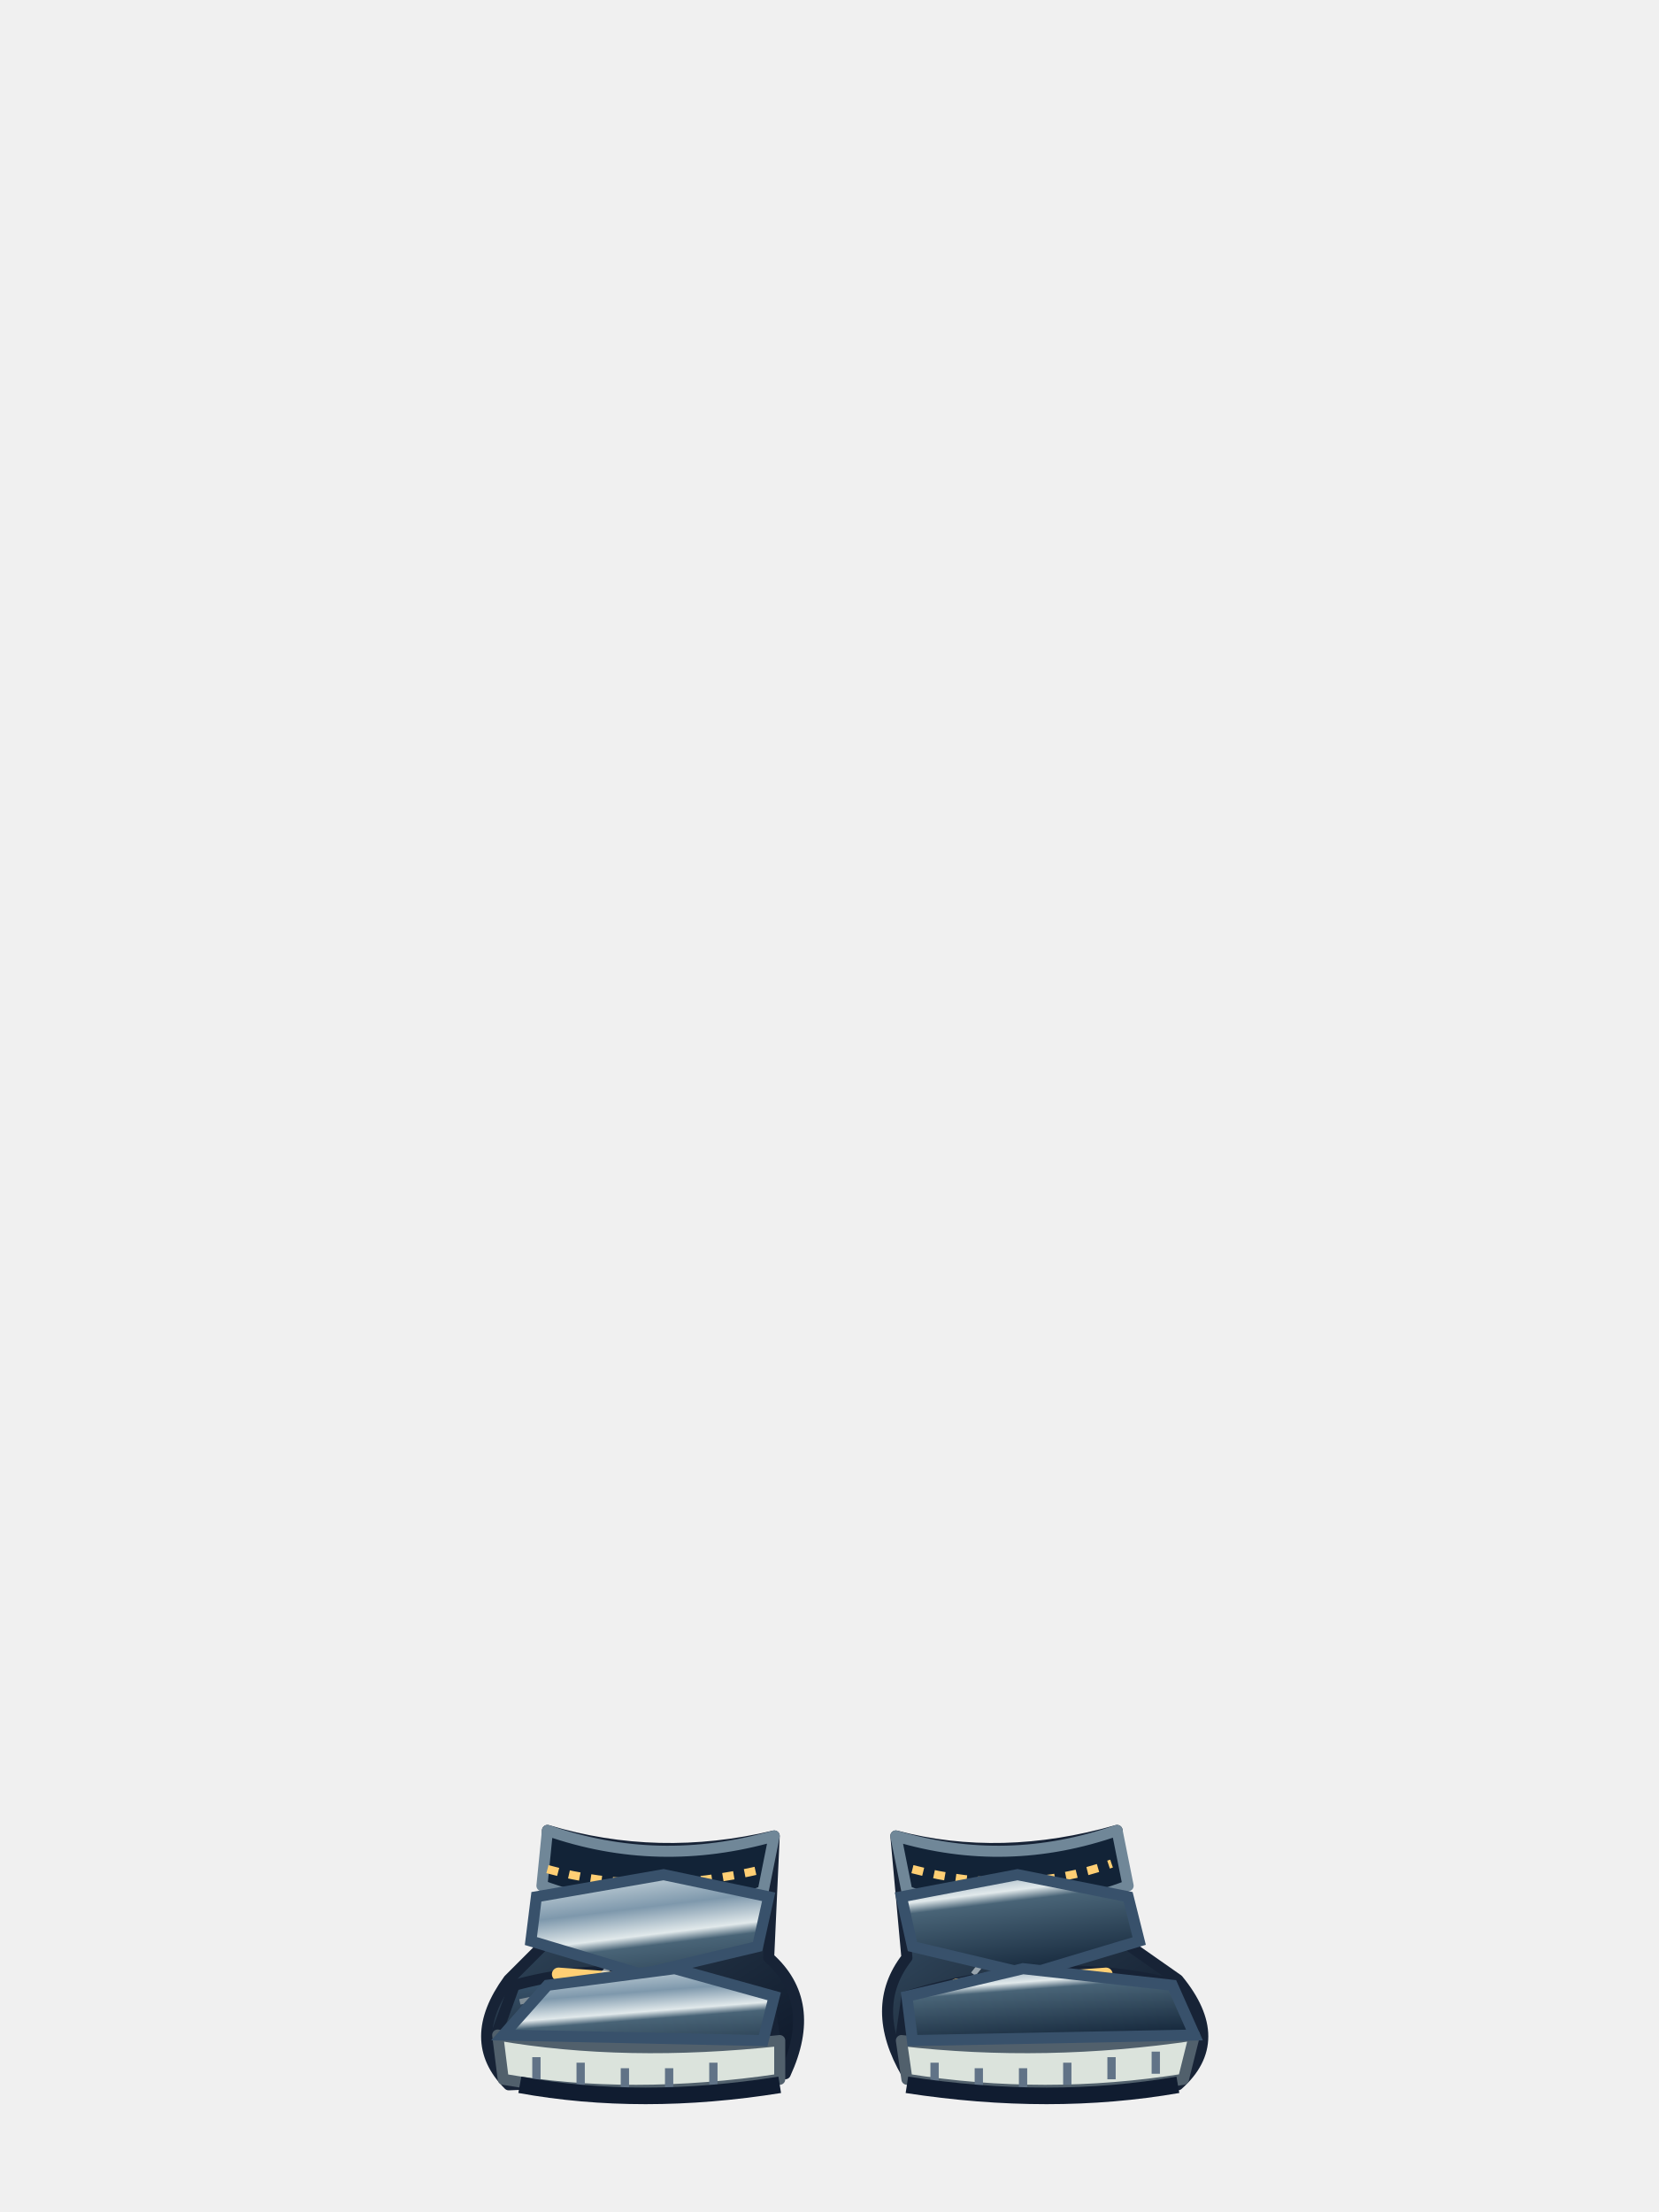
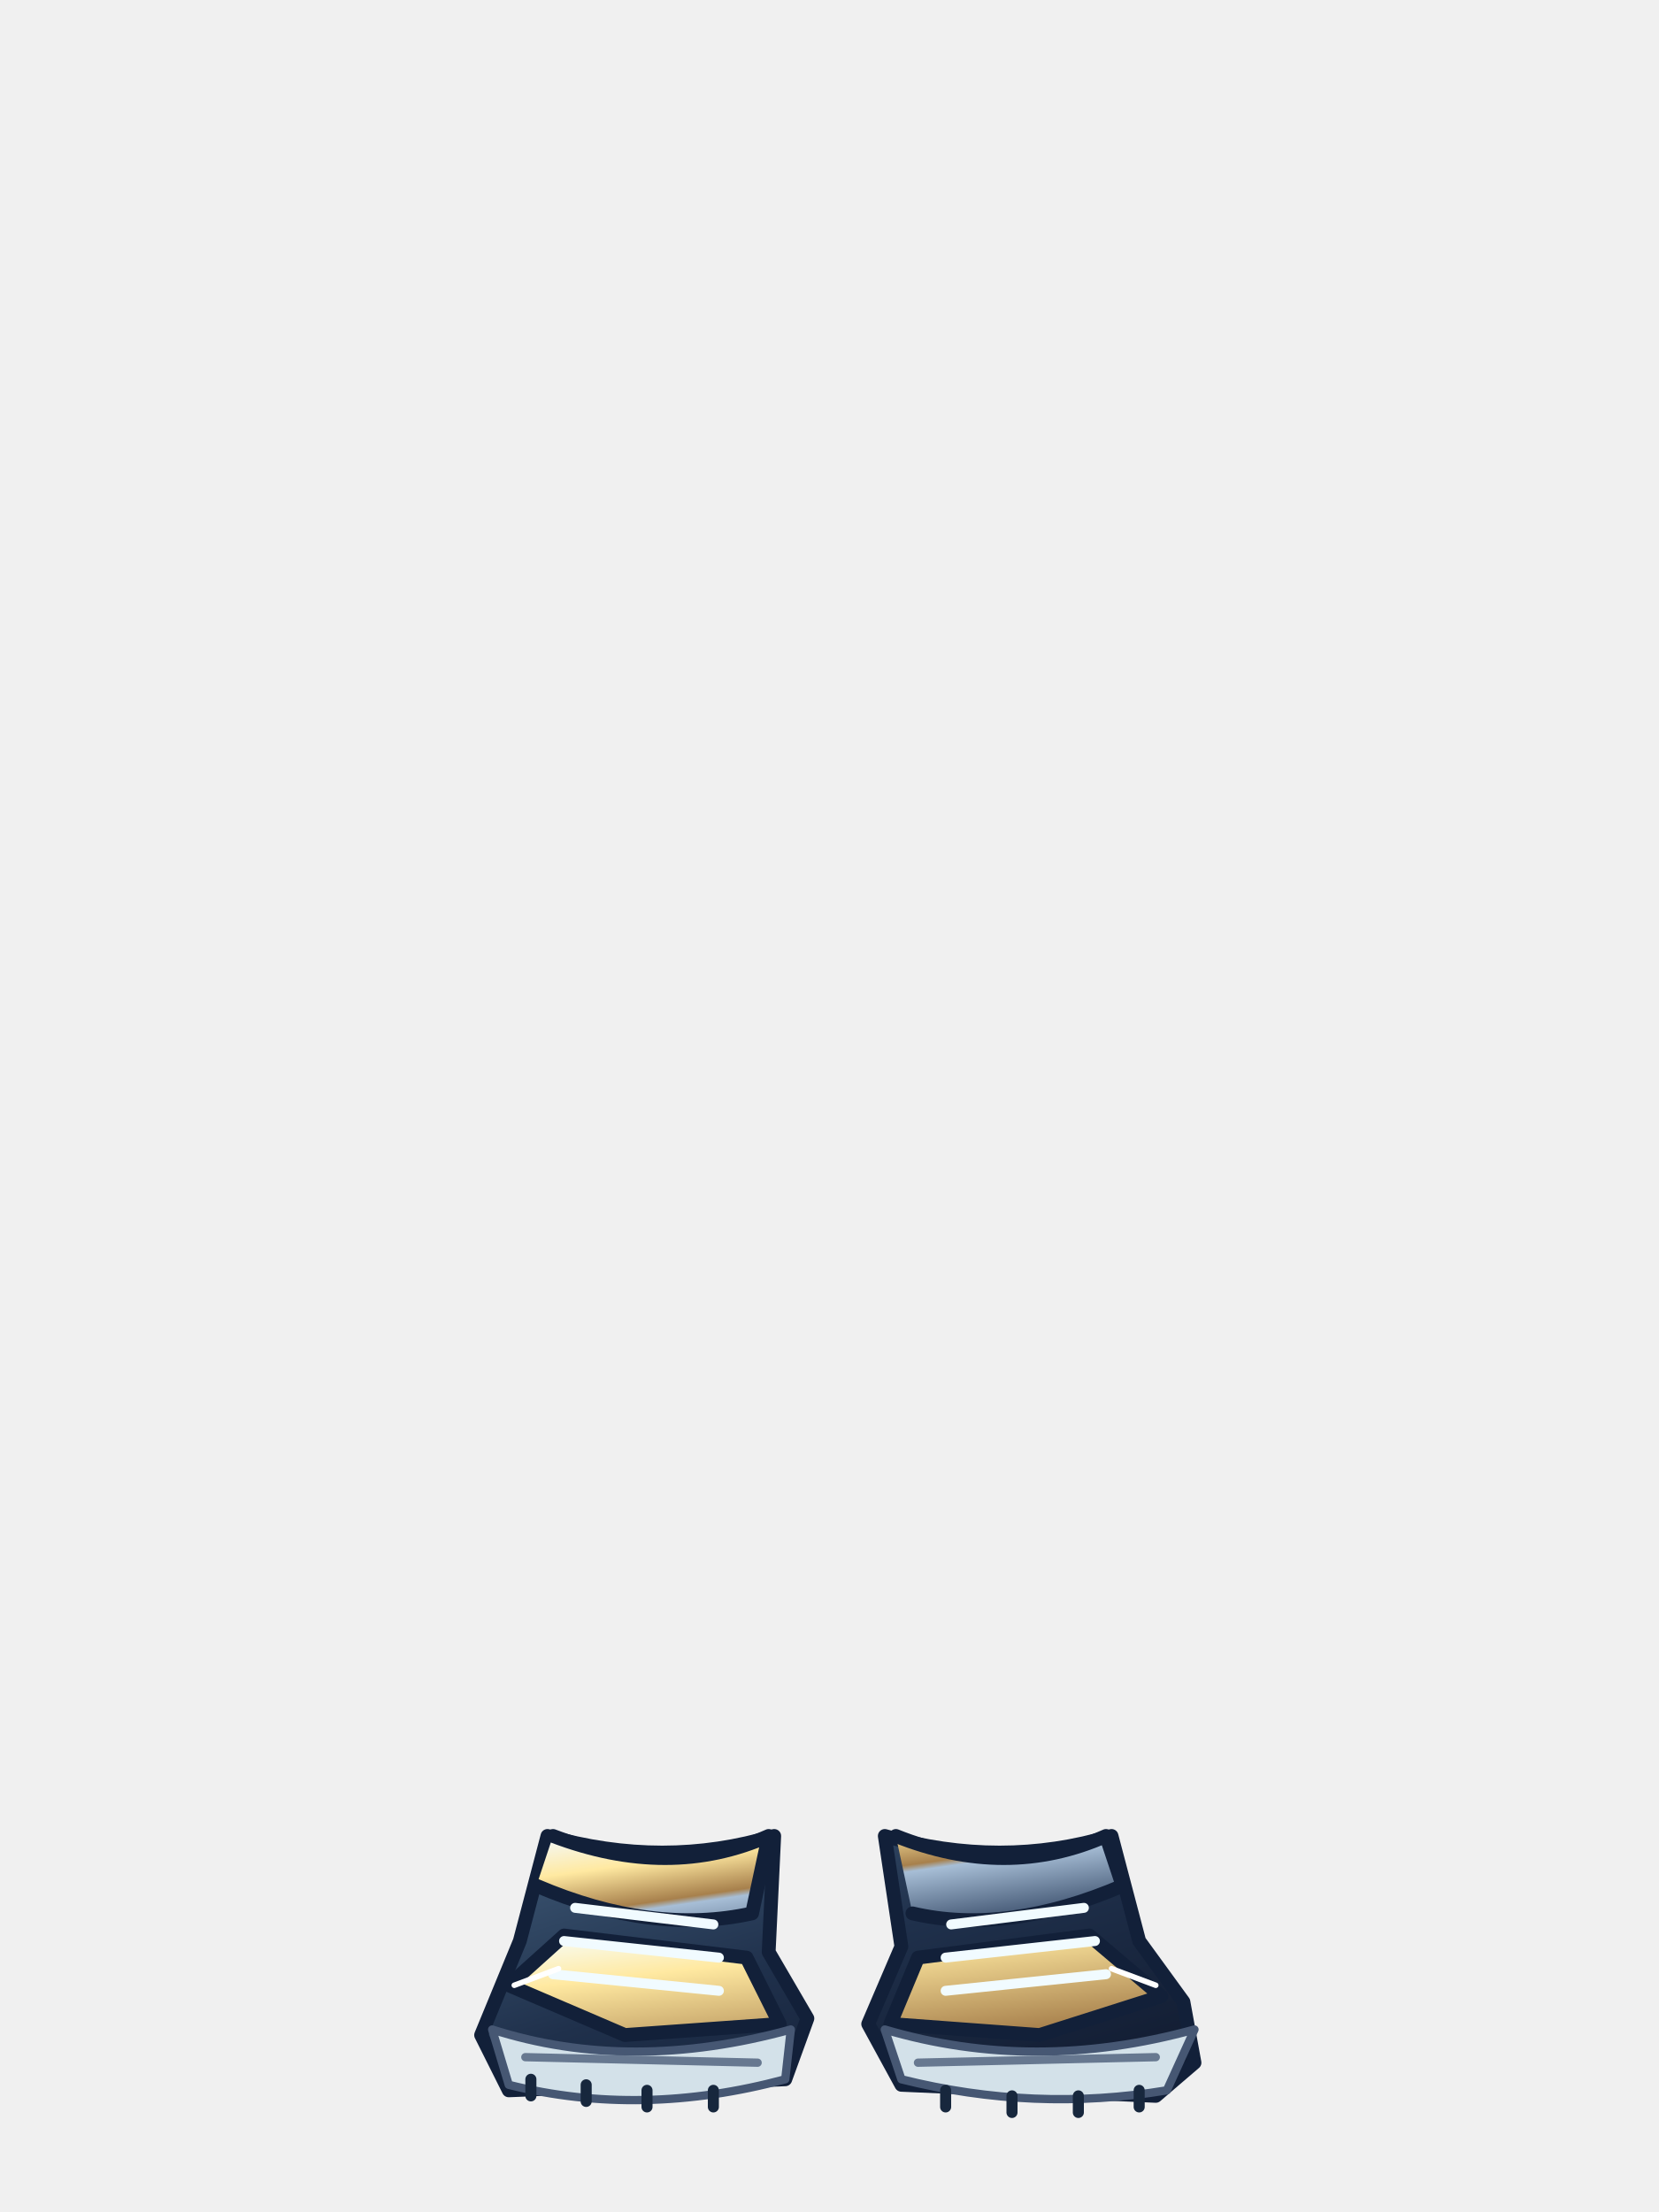
<svg xmlns="http://www.w3.org/2000/svg" viewBox="0 0 300 400">
  <defs>
-     <radialGradient id="skin" cx=".32" cy=".2" r=".85">
-       <stop stop-color="#eac086" />
-       <stop offset=".55" stop-color="#93603e" />
-       <stop offset="1" stop-color="#392b37" />
-     </radialGradient>
-     <linearGradient id="cloth" x2=".8" y2="1">
-       <stop stop-color="#3d5b75" />
-       <stop offset=".5" stop-color="#253648" />
-       <stop offset="1" stop-color="#101b2d" />
+     <linearGradient id="shell" x1="0" y1="0" x2="1" y2="1">
+       <stop stop-color="#f3faff" />
+       <stop offset=".25" stop-color="#ffe9a1" />
+       <stop offset=".49" stop-color="#a7804c" />
+       <stop offset=".53" stop-color="#a7bed6" />
+       <stop offset="1" stop-color="#213452" />
    </linearGradient>
-     <linearGradient id="metal" x2=".75" y2="1">
-       <stop stop-color="#dce6e9" />
-       <stop offset=".3" stop-color="#7e98ac" />
-       <stop offset=".48" stop-color="#e1e9eb" />
-       <stop offset=".55" stop-color="#496477" />
-       <stop offset="1" stop-color="#192c40" />
+     <linearGradient id="cloth" x1="0" y1="0" x2=".85" y2="1">
+       <stop stop-color="#405b78" />
+       <stop offset=".5" stop-color="#1f304b" />
+       <stop offset="1" stop-color="#111b30" />
    </linearGradient>
-     <linearGradient id="trim" x2="1" y2="1">
-       <stop stop-color="#edfcff" />
-       <stop offset=".4" stop-color="#ffcf74" />
-       <stop offset="1" stop-color="#287c9f" />
+     <linearGradient id="accent" x1="0" y1="0" x2=".75" y2="1">
+       <stop stop-color="#f7ffff" />
+       <stop offset=".35" stop-color="#ffe9a1" />
+       <stop offset="1" stop-color="#a7804c" />
    </linearGradient>
-     <linearGradient id="leather" x2=".8" y2="1">
-       <stop stop-color="#c59269" />
-       <stop offset=".5" stop-color="#855339" />
-       <stop offset="1" stop-color="#392722" />
+     <linearGradient id="lens" x1="0" y1="0" x2=".8" y2="1">
+       <stop stop-color="#ffe9a1" />
+       <stop offset=".4" stop-color="#456d9f" />
+       <stop offset=".5" stop-color="#21335e" />
+       <stop offset="1" stop-color="#14213c" />
    </linearGradient>
-     <linearGradient id="hair" x2=".3" y2="1">
-       <stop stop-color="#8f5a36" />
-       <stop offset=".6" stop-color="#492b25" />
-       <stop offset="1" stop-color="#241b22" />
-     </linearGradient>
-     <radialGradient id="lens" cx=".3" cy=".15">
-       <stop stop-color="#84d9ef" />
-       <stop offset=".6" stop-color="#153e64" />
-       <stop offset="1" stop-color="#09182b" />
-     </radialGradient>
  </defs>
-   <g stroke="#172336" stroke-width="2" stroke-linejoin="round">
-     <path d="M99 331Q119 337 140 332L139 354Q148 362 142 375L92 377Q84 369 92 358L99 351Z" fill="url(#cloth)" />
-     <path d="M162 332Q181 337 202 331L203 351L213 358Q222 369 213 377L164 375Q157 363 164 354Z" fill="url(#cloth)" />
-     <path d="M99 331Q119 338 140 332L138 342Q120 349 98 341ZM162 332Q182 338 202 331L204 341Q183 349 164 342Z" fill="#122337" stroke="#708798" />
-     <path d="M93 359Q115 353 139 361L140 368L89 370ZM164 361Q190 353 213 359L217 370L163 368Z" fill="url(#cloth)" />
-     <path d="M90 368Q113 372 141 369L141 376Q114 380 91 376ZM163 369Q189 372 216 368L214 376Q189 380 164 376Z" fill="#dbe3dc" stroke="#51606c" />
+   <g stroke="#122039" stroke-width="2.5" stroke-linejoin="round" stroke-linecap="round">
+     <path d="M99 332Q120 338 140 332L139 353L146 365L142 376L92 378L87 368L94 351ZM160 332Q181 338 201 332L206 351L214 362L216 373L209 379L163 377L157 366L163 352Z" fill="url(#cloth)" />
+     <path d="M100 332Q121 340 139 332L136 346Q118 350 97 341M162 332Q182 340 200 332L203 341Q182 350 165 346" fill="url(#shell)" />
+     <path d="M92 359L102 350L135 354L141 366L113 368ZM166 354L197 350L210 361L188 368L161 366Z" fill="url(#accent)" />
+     <path d="M89 367Q114 375 143 367L142 376Q116 383 92 377ZM160 367Q187 375 216 367L211 378Q187 382 163 376Z" fill="#d3e1e9" stroke="#465773" stroke-width="1.5" />
+     <path d="M104 345l25 3m-27 3 28 3m-30 3 30 3m42-12 24-3m-25 9 27-3m-27 9 29-3" fill="none" stroke="#f1fbff" stroke-width="1.8" />
+     <path d="M95 372l42 1m29 0 43-1" stroke="#677890" stroke-width="1.5" />
+     <path d="M96 376v3m10-2v3m11-2v3m12-3v3m42-3v3m12-2v3m12-3v3m11-4v3" stroke="#17273d" stroke-width="2" />
+     <path d="M93 359l8-3m100 0 8 3" stroke="#fff" stroke-width="1" />
  </g>
-   <path d="M104 345l25 2m-27 4 26 2m-27 4 27 2m43-12 25-2m-24 8 26-2m-25 8 27-2" stroke="#ffcf74" stroke-width="2.4" stroke-linecap="round" />
-   <path d="M111 341l13 19m-13-19 12 1-14 15m66-16 14 19m-14-19 13 1-12 15" stroke="#e4ecef" opacity=".6" fill="none" stroke-width="1" />
-   <path d="M94 362Q112 358 134 363M170 363Q191 358 210 362" stroke="#f9f7ed" opacity=".4" fill="none" />
-   <path d="M97 372v4M105 373v4M113 374v4M121 374v4M129 373v4M169 373v4M177 374v4M185 374v4M193 373v4M201 372v4M209 371v4" stroke="#617387" stroke-width="1.5" />
-   <path d="M99 338Q117 343 138 338M165 338Q184 343 201 337" fill="none" stroke="#ffcf74" stroke-width="1.5" stroke-dasharray="2 2" />
-   <path d="M94 377Q116 381 141 377M164 377Q190 381 213 377" fill="none" stroke="#101c30" stroke-width="3" />
-   <path d="M97 343L120 339L139 343L137 352L116 357L96 351ZM163 343L184 339L204 343L206 351L186 357L165 352Z" fill="url(#metal)" stroke="#38516b" stroke-width="2" />
-   <path d="M99 359L122 356L140 361L138 369L91 368ZM164 361L185 356L212 359L216 368L165 369Z" fill="url(#metal)" stroke="#38516b" stroke-width="2" />
</svg>
